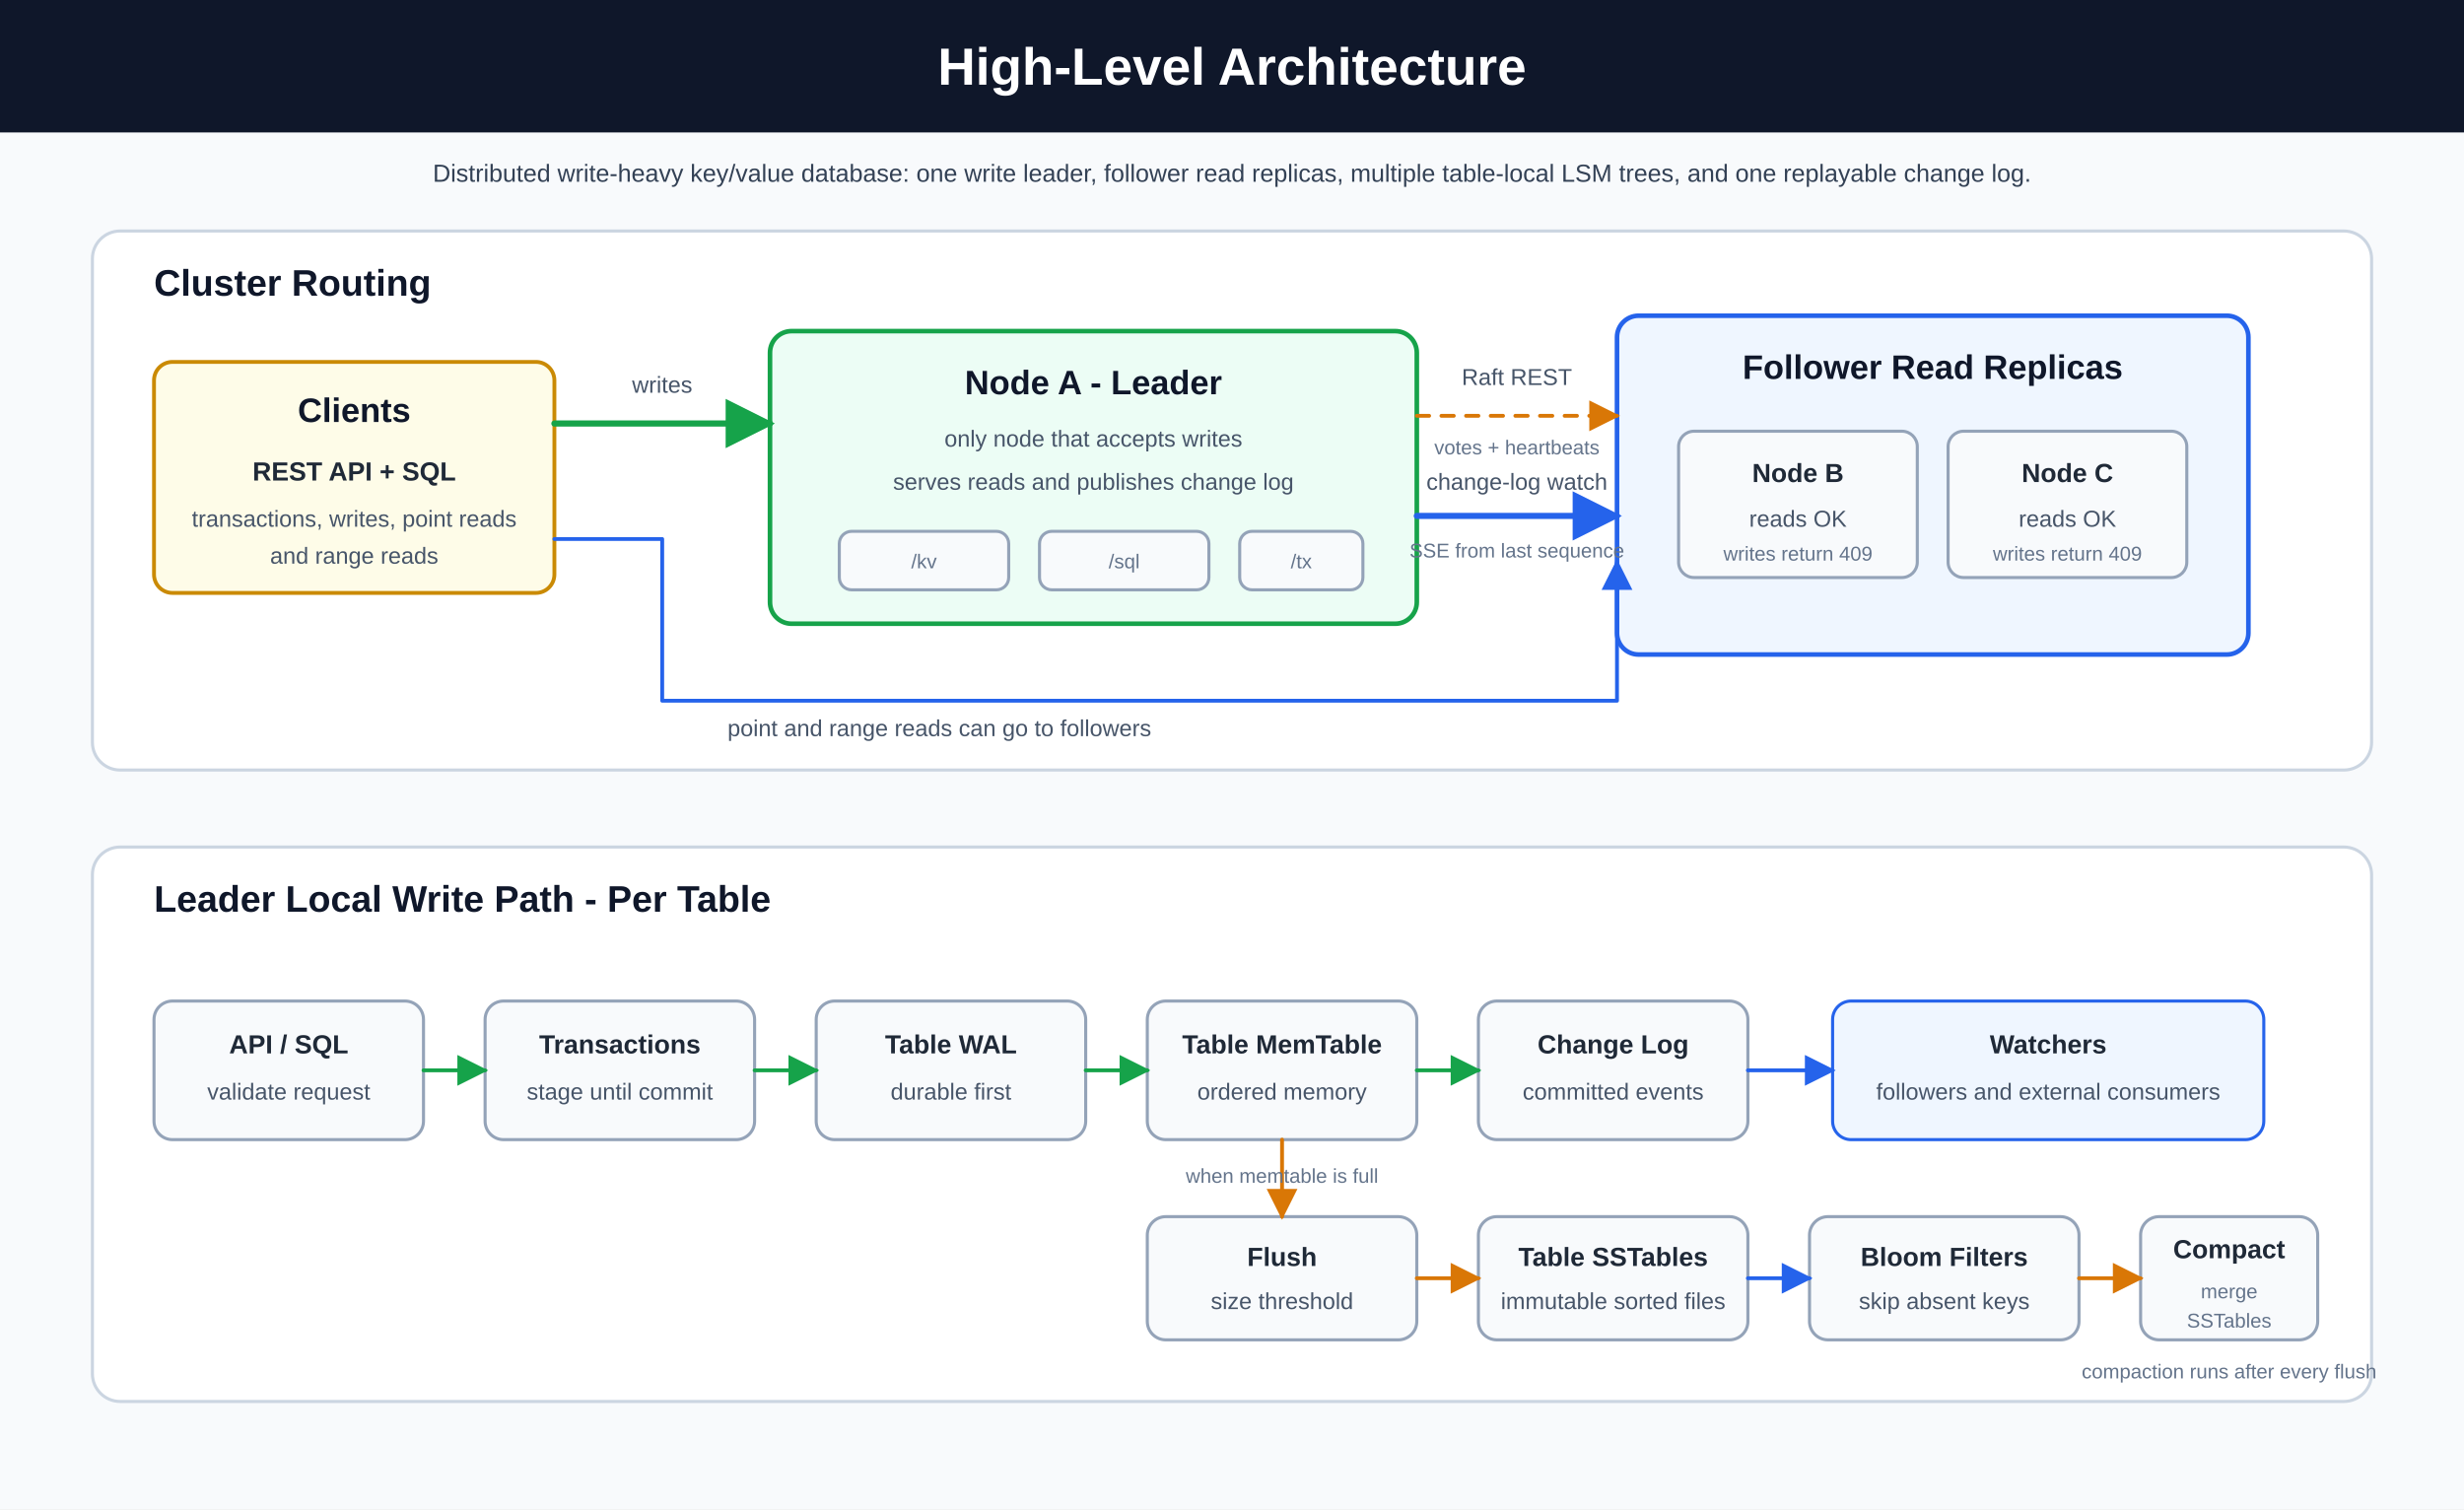
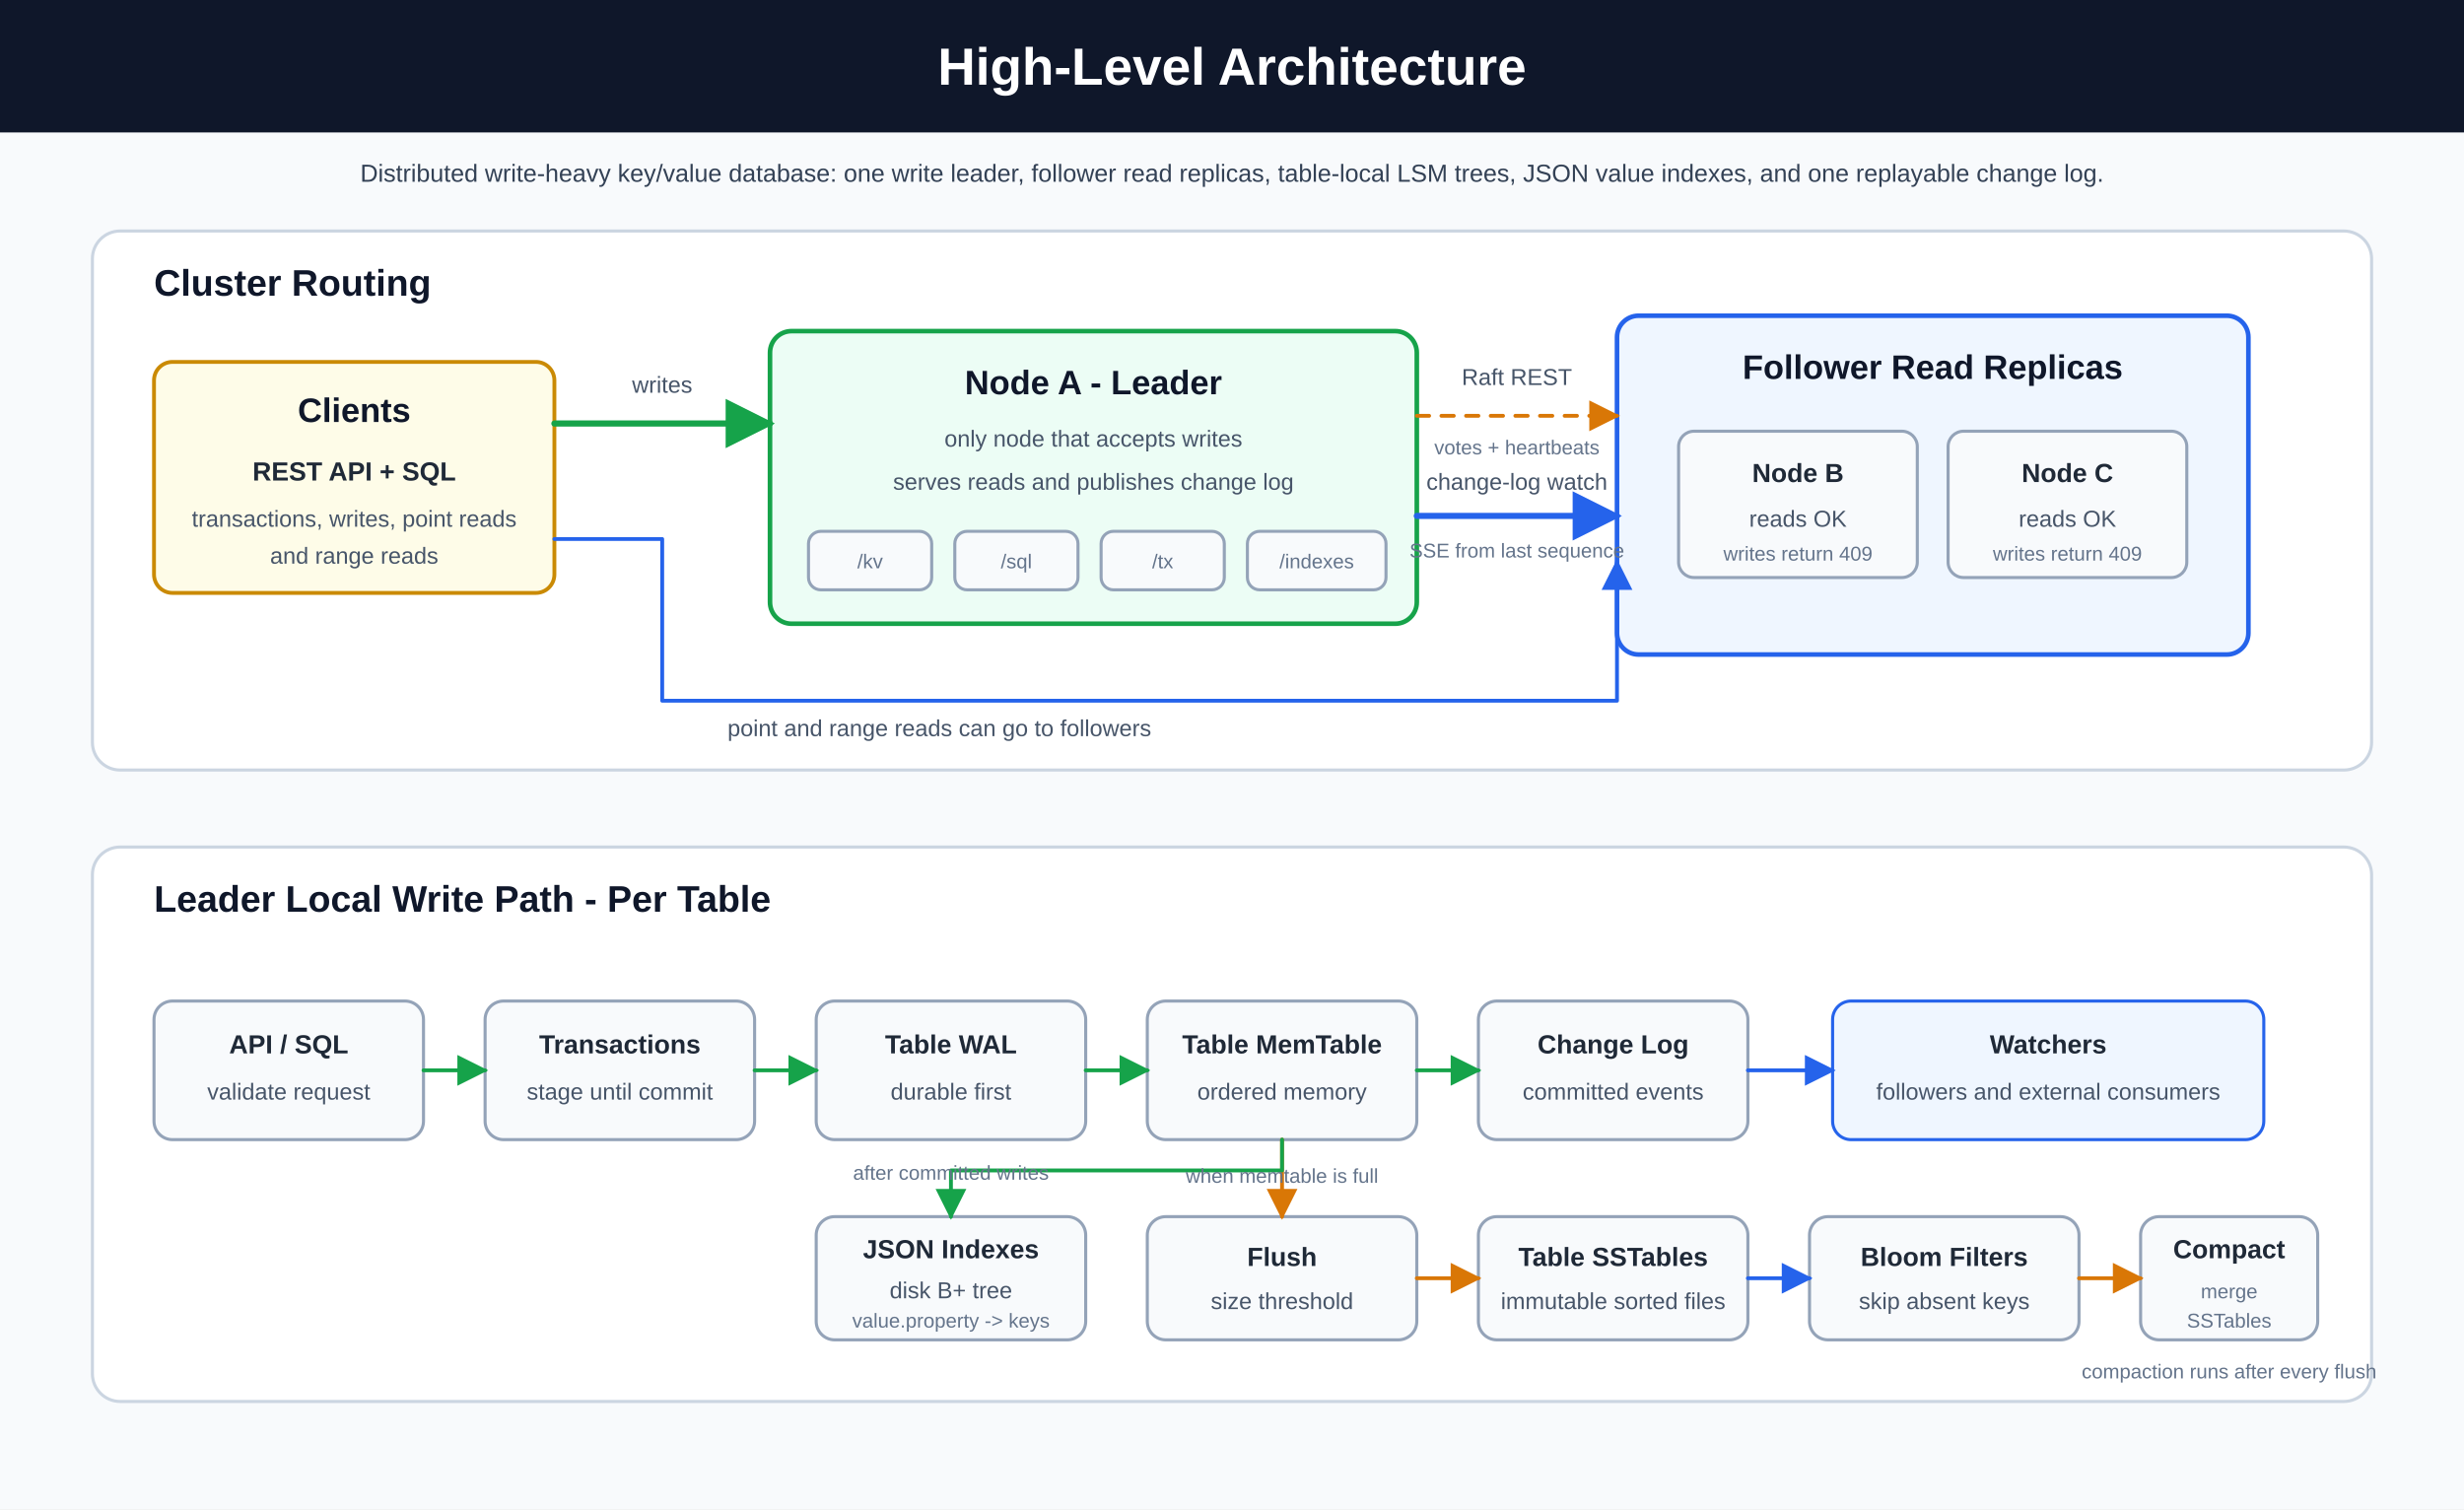
<svg xmlns="http://www.w3.org/2000/svg" width="1600" height="980" viewBox="0 0 1600 980" role="img" aria-labelledby="title desc">
  <defs>
    <marker id="arrow-green" viewBox="0 0 10 10" refX="9" refY="5" markerWidth="8" markerHeight="8" orient="auto">
      <path d="M 0 0 L 10 5 L 0 10 z" fill="#16a34a" />
    </marker>
    <marker id="arrow-blue" viewBox="0 0 10 10" refX="9" refY="5" markerWidth="8" markerHeight="8" orient="auto">
      <path d="M 0 0 L 10 5 L 0 10 z" fill="#2563eb" />
    </marker>
    <marker id="arrow-amber" viewBox="0 0 10 10" refX="9" refY="5" markerWidth="8" markerHeight="8" orient="auto">
      <path d="M 0 0 L 10 5 L 0 10 z" fill="#d97706" />
    </marker>
    <style>
      .page { fill: #f8fafc; }
      .header { fill: #0f172a; }
      .band { fill: #ffffff; stroke: #cbd5e1; stroke-width: 2; }
      .client { fill: #fefce8; stroke: #ca8a04; stroke-width: 2.5; }
      .leader { fill: #ecfdf5; stroke: #16a34a; stroke-width: 3; }
      .follower { fill: #eff6ff; stroke: #2563eb; stroke-width: 3; }
      .box { fill: #f8fafc; stroke: #94a3b8; stroke-width: 2; }
      .watch { fill: #eff6ff; stroke: #2563eb; stroke-width: 2; }
      .title { font: 700 34px Arial, sans-serif; fill: #ffffff; }
      .subtitle { font: 500 16px Arial, sans-serif; fill: #334155; }
      .band-title { font: 700 24px Arial, sans-serif; fill: #0f172a; }
      .heading { font: 700 22px Arial, sans-serif; fill: #0f172a; }
      .label { font: 600 17px Arial, sans-serif; fill: #1f2937; }
      .small { font: 500 15px Arial, sans-serif; fill: #475569; }
      .tiny { font: 500 13px Arial, sans-serif; fill: #64748b; }
      .green { stroke: #16a34a; }
      .blue { stroke: #2563eb; }
      .amber { stroke: #d97706; }
      .line { fill: none; stroke-width: 4; stroke-linecap: round; stroke-linejoin: round; }
      .thin { stroke-width: 2.5; }
      .dash { stroke-dasharray: 8 8; }
    </style>
  </defs>
  <rect class="page" x="0" y="0" width="1600" height="980" />
  <rect class="header" x="0" y="0" width="1600" height="86" />
  <text class="title" x="800" y="55" text-anchor="middle">High-Level Architecture</text>
-   <text class="subtitle" x="800" y="118" text-anchor="middle">Distributed write-heavy key/value database: one write leader, follower read replicas, multiple table-local LSM trees, and one replayable change log.</text>
+   <text class="subtitle" x="800" y="118" text-anchor="middle">Distributed write-heavy key/value database: one write leader, follower read replicas, table-local LSM trees, JSON value indexes, and one replayable change log.</text>
  <rect class="band" x="60" y="150" width="1480" height="350" rx="18" />
  <text class="band-title" x="100" y="192">Cluster Routing</text>
  <rect class="client" x="100" y="235" width="260" height="150" rx="12" />
  <text class="heading" x="230" y="274" text-anchor="middle">Clients</text>
  <text class="label" x="230" y="312" text-anchor="middle">REST API + SQL</text>
  <text class="small" x="230" y="342" text-anchor="middle">transactions, writes, point reads</text>
  <text class="small" x="230" y="366" text-anchor="middle">and range reads</text>
  <rect class="leader" x="500" y="215" width="420" height="190" rx="14" />
  <text class="heading" x="710" y="256" text-anchor="middle">Node A - Leader</text>
  <text class="small" x="710" y="290" text-anchor="middle">only node that accepts writes</text>
  <text class="small" x="710" y="318" text-anchor="middle">serves reads and publishes change log</text>
-   <rect class="box" x="545" y="345" width="110" height="38" rx="8" />
-   <text class="tiny" x="600" y="369" text-anchor="middle">/kv</text>
-   <rect class="box" x="675" y="345" width="110" height="38" rx="8" />
-   <text class="tiny" x="730" y="369" text-anchor="middle">/sql</text>
-   <rect class="box" x="805" y="345" width="80" height="38" rx="8" />
-   <text class="tiny" x="845" y="369" text-anchor="middle">/tx</text>
+   <rect class="box" x="525" y="345" width="80" height="38" rx="8" />
+   <text class="tiny" x="565" y="369" text-anchor="middle">/kv</text>
+   <rect class="box" x="620" y="345" width="80" height="38" rx="8" />
+   <text class="tiny" x="660" y="369" text-anchor="middle">/sql</text>
+   <rect class="box" x="715" y="345" width="80" height="38" rx="8" />
+   <text class="tiny" x="755" y="369" text-anchor="middle">/tx</text>
+   <rect class="box" x="810" y="345" width="90" height="38" rx="8" />
+   <text class="tiny" x="855" y="369" text-anchor="middle">/indexes</text>
  <rect class="follower" x="1050" y="205" width="410" height="220" rx="14" />
  <text class="heading" x="1255" y="246" text-anchor="middle">Follower Read Replicas</text>
  <rect class="box" x="1090" y="280" width="155" height="95" rx="10" />
  <text class="label" x="1167.5" y="313" text-anchor="middle">Node B</text>
  <text class="small" x="1167.5" y="342" text-anchor="middle">reads OK</text>
  <text class="tiny" x="1167.5" y="364" text-anchor="middle">writes return 409</text>
  <rect class="box" x="1265" y="280" width="155" height="95" rx="10" />
  <text class="label" x="1342.5" y="313" text-anchor="middle">Node C</text>
  <text class="small" x="1342.5" y="342" text-anchor="middle">reads OK</text>
  <text class="tiny" x="1342.5" y="364" text-anchor="middle">writes return 409</text>
  <path class="line green" d="M 360 275 L 500 275" marker-end="url(#arrow-green)" />
  <text class="small" x="430" y="255" text-anchor="middle" fill="#16a34a">writes</text>
  <path class="line blue thin" d="M 360 350 L 430 350 L 430 455 L 1050 455 L 1050 365" marker-end="url(#arrow-blue)" />
  <text class="small" x="610" y="478" text-anchor="middle" fill="#2563eb">point and range reads can go to followers</text>
  <path class="line amber dash thin" d="M 920 270 L 1050 270" marker-end="url(#arrow-amber)" />
  <text class="small" x="985" y="250" text-anchor="middle" fill="#d97706">Raft REST</text>
  <text class="tiny" x="985" y="295" text-anchor="middle" fill="#d97706">votes + heartbeats</text>
  <path class="line blue" d="M 920 335 L 1050 335" marker-end="url(#arrow-blue)" />
  <text class="small" x="985" y="318" text-anchor="middle" fill="#2563eb">change-log watch</text>
  <text class="tiny" x="985" y="362" text-anchor="middle" fill="#2563eb">SSE from last sequence</text>
  <rect class="band" x="60" y="550" width="1480" height="360" rx="18" />
  <text class="band-title" x="100" y="592">Leader Local Write Path - Per Table</text>
  <rect class="box" x="100" y="650" width="175" height="90" rx="12" />
  <text class="label" x="187.5" y="684" text-anchor="middle">API / SQL</text>
  <text class="small" x="187.5" y="714" text-anchor="middle">validate request</text>
  <rect class="box" x="315" y="650" width="175" height="90" rx="12" />
  <text class="label" x="402.5" y="684" text-anchor="middle">Transactions</text>
  <text class="small" x="402.5" y="714" text-anchor="middle">stage until commit</text>
  <rect class="box" x="530" y="650" width="175" height="90" rx="12" />
  <text class="label" x="617.5" y="684" text-anchor="middle">Table WAL</text>
  <text class="small" x="617.5" y="714" text-anchor="middle">durable first</text>
  <rect class="box" x="745" y="650" width="175" height="90" rx="12" />
  <text class="label" x="832.5" y="684" text-anchor="middle">Table MemTable</text>
  <text class="small" x="832.5" y="714" text-anchor="middle">ordered memory</text>
  <rect class="box" x="960" y="650" width="175" height="90" rx="12" />
  <text class="label" x="1047.5" y="684" text-anchor="middle">Change Log</text>
  <text class="small" x="1047.5" y="714" text-anchor="middle">committed events</text>
  <rect class="watch" x="1190" y="650" width="280" height="90" rx="12" />
  <text class="label" x="1330" y="684" text-anchor="middle">Watchers</text>
  <text class="small" x="1330" y="714" text-anchor="middle">followers and external consumers</text>
  <path class="line green thin" d="M 275 695 L 315 695" marker-end="url(#arrow-green)" />
  <path class="line green thin" d="M 490 695 L 530 695" marker-end="url(#arrow-green)" />
  <path class="line green thin" d="M 705 695 L 745 695" marker-end="url(#arrow-green)" />
  <path class="line green thin" d="M 920 695 L 960 695" marker-end="url(#arrow-green)" />
  <path class="line blue thin" d="M 1135 695 L 1190 695" marker-end="url(#arrow-blue)" />
  <rect class="box" x="745" y="790" width="175" height="80" rx="12" />
  <text class="label" x="832.5" y="822" text-anchor="middle">Flush</text>
  <text class="small" x="832.5" y="850" text-anchor="middle">size threshold</text>
+   <rect class="box" x="530" y="790" width="175" height="80" rx="12" />
+   <text class="label" x="617.5" y="817" text-anchor="middle">JSON Indexes</text>
+   <text class="small" x="617.5" y="843" text-anchor="middle">disk B+ tree</text>
+   <text class="tiny" x="617.5" y="862" text-anchor="middle">value.property -&gt; keys</text>
  <rect class="box" x="960" y="790" width="175" height="80" rx="12" />
  <text class="label" x="1047.5" y="822" text-anchor="middle">Table SSTables</text>
  <text class="small" x="1047.5" y="850" text-anchor="middle">immutable sorted files</text>
  <rect class="box" x="1175" y="790" width="175" height="80" rx="12" />
  <text class="label" x="1262.5" y="822" text-anchor="middle">Bloom Filters</text>
  <text class="small" x="1262.5" y="850" text-anchor="middle">skip absent keys</text>
  <rect class="box" x="1390" y="790" width="115" height="80" rx="12" />
  <text class="label" x="1447.5" y="817" text-anchor="middle">Compact</text>
  <text class="tiny" x="1447.5" y="843" text-anchor="middle">merge</text>
  <text class="tiny" x="1447.5" y="862" text-anchor="middle">SSTables</text>
  <path class="line amber thin" d="M 832.5 740 L 832.5 790" marker-end="url(#arrow-amber)" />
+   <path class="line green thin" d="M 832.5 740 L 832.5 760 L 617.5 760 L 617.5 790" marker-end="url(#arrow-green)" />
  <path class="line amber thin" d="M 920 830 L 960 830" marker-end="url(#arrow-amber)" />
  <path class="line blue thin" d="M 1135 830 L 1175 830" marker-end="url(#arrow-blue)" />
  <path class="line amber thin" d="M 1350 830 L 1390 830" marker-end="url(#arrow-amber)" />
  <text class="tiny" x="832.5" y="768" text-anchor="middle" fill="#d97706">when memtable is full</text>
+   <text class="tiny" x="617.5" y="766" text-anchor="middle" fill="#16a34a">after committed writes</text>
  <text class="tiny" x="1447.5" y="895" text-anchor="middle" fill="#64748b">compaction runs after every flush</text>
</svg>
